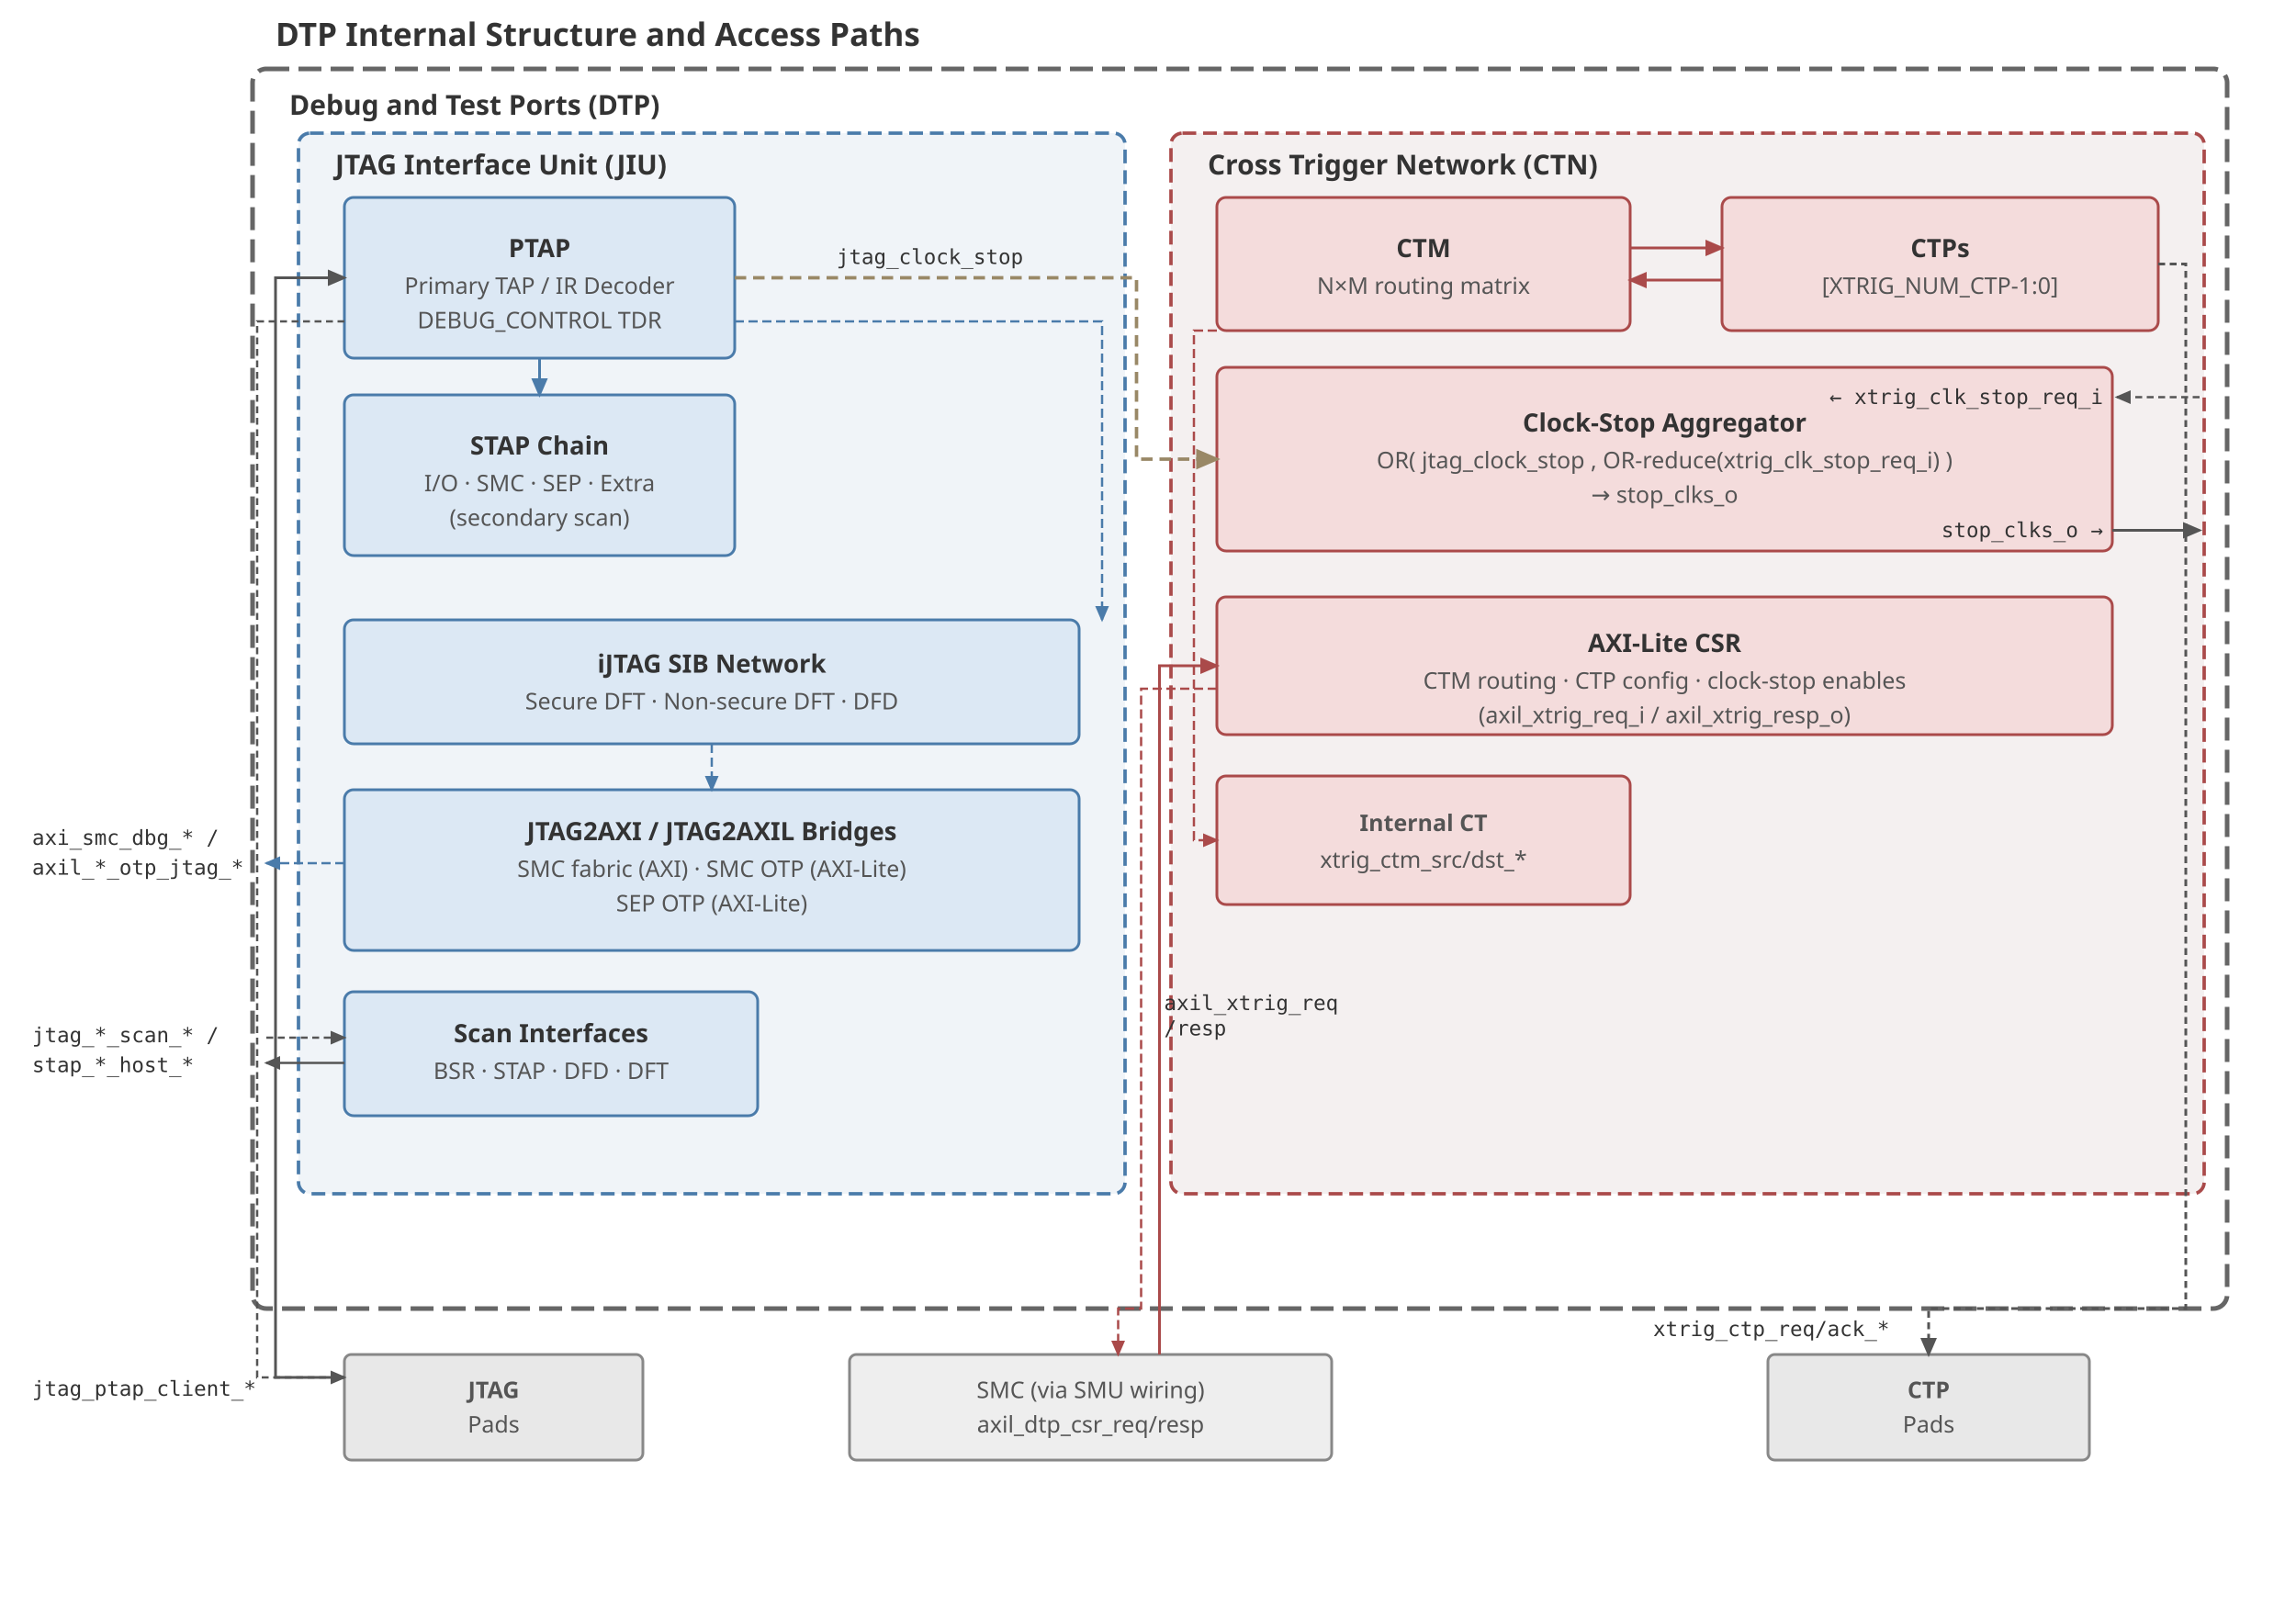
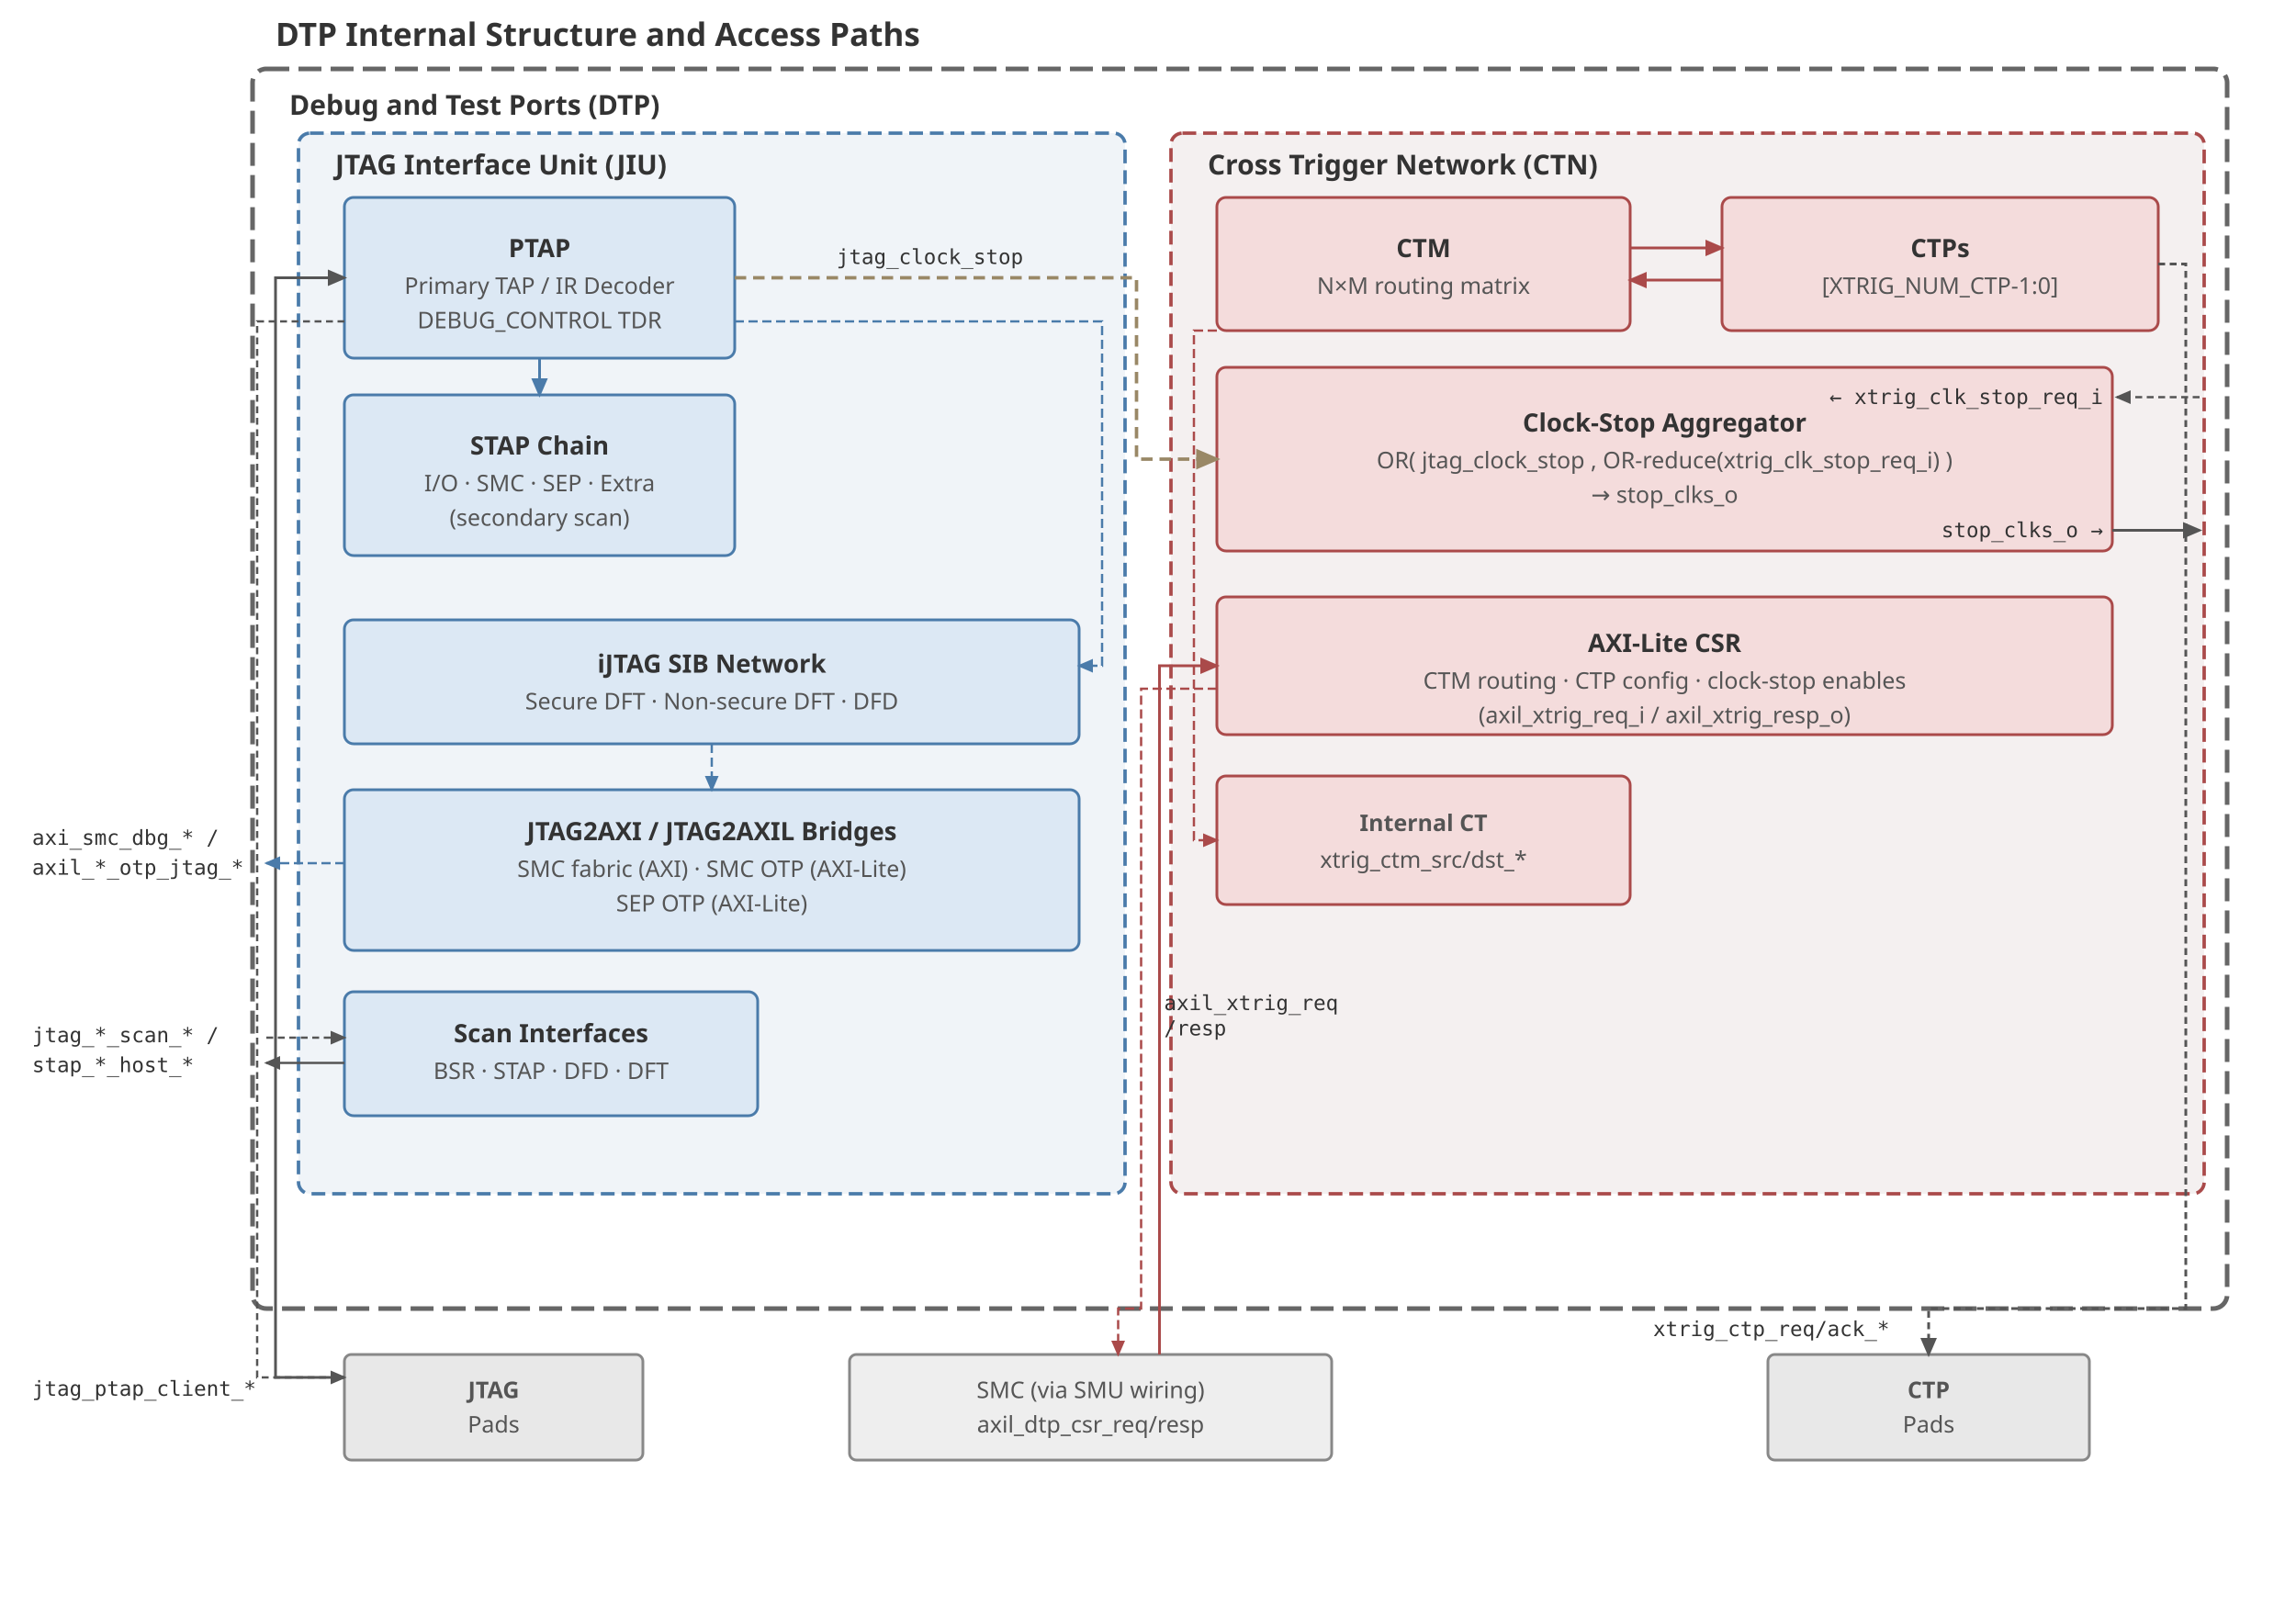
<svg xmlns="http://www.w3.org/2000/svg" version="1.1" width="1000" height="700" viewBox="0 0 1000 700">
  <defs>
    <style>
      text { font-family: sans-serif; fill: #333333; }
      .title  { font-size: 14px; font-weight: bold; }
      .blabel { font-size: 12px; font-weight: bold; }
      .label  { font-size: 11px; }
      .small  { font-size: 10px; fill: #555555; }
      .port   { font-size: 9px; font-family: monospace; fill: #333333; }
    </style>
    <marker id="arr-b" markerWidth="7" markerHeight="7" refX="6" refY="3" orient="auto">
      <path d="M0,0 L0,6 L7,3 z" fill="#4a7baa" />
    </marker>
    <marker id="arr-r" markerWidth="7" markerHeight="7" refX="6" refY="3" orient="auto">
      <path d="M0,0 L0,6 L7,3 z" fill="#aa4a4a" />
    </marker>
    <marker id="arr-g" markerWidth="7" markerHeight="7" refX="6" refY="3" orient="auto">
      <path d="M0,0 L0,6 L7,3 z" fill="#555555" />
    </marker>
    <marker id="arr-k" markerWidth="7" markerHeight="7" refX="6" refY="3" orient="auto">
      <path d="M0,0 L0,6 L7,3 z" fill="#998866" />
    </marker>
  </defs>
  <text x="120" y="20" class="title">DTP Internal Structure and Access Paths</text>
  <rect x="110" y="30" width="860" height="540" rx="6" fill="none" stroke="#666666" stroke-width="2" stroke-dasharray="10 4" />
  <text x="126" y="50" class="blabel" fill="#444444">Debug and Test Ports (DTP)</text>
  <rect x="130" y="58" width="360" height="462" rx="5" fill="#f0f4f8" stroke="#4a7baa" stroke-width="1.5" stroke-dasharray="6 3" />
  <text x="146" y="76" class="blabel" fill="#4a7baa">JTAG Interface Unit (JIU)</text>
  <rect x="150" y="86" width="170" height="70" rx="4" fill="#dce8f4" stroke="#4a7baa" stroke-width="1.2" />
  <text x="235" y="112" class="label" text-anchor="middle" font-weight="bold">PTAP</text>
  <text x="235" y="128" class="small" text-anchor="middle">Primary TAP / IR Decoder</text>
  <text x="235" y="143" class="small" text-anchor="middle">DEBUG_CONTROL TDR</text>
  <rect x="150" y="172" width="170" height="70" rx="4" fill="#dce8f4" stroke="#4a7baa" stroke-width="1.2" />
  <text x="235" y="198" class="label" text-anchor="middle" font-weight="bold">STAP Chain</text>
  <text x="235" y="214" class="small" text-anchor="middle">I/O · SMC · SEP · Extra</text>
  <text x="235" y="229" class="small" text-anchor="middle">(secondary scan)</text>
  <line x1="235" y1="156" x2="235" y2="172" stroke="#4a7baa" stroke-width="1.2" marker-end="url(#arr-b)" />
  <rect x="150" y="270" width="320" height="54" rx="4" fill="#dce8f4" stroke="#4a7baa" stroke-width="1.2" />
  <text x="310" y="293" class="label" text-anchor="middle" font-weight="bold">iJTAG SIB Network</text>
  <text x="310" y="309" class="small" text-anchor="middle">Secure DFT · Non-secure DFT · DFD</text>
-   <polyline points="320,140 480,140 480,270" fill="none" stroke="#4a7baa" stroke-width="1" stroke-dasharray="4 2" marker-end="url(#arr-b)" />
+   <polyline points="320,140 480,140 480,290 470,290" fill="none" stroke="#4a7baa" stroke-width="1" stroke-dasharray="4 2" marker-end="url(#arr-b)" />
  <rect x="150" y="344" width="320" height="70" rx="4" fill="#dce8f4" stroke="#4a7baa" stroke-width="1.2" />
  <text x="310" y="366" class="label" text-anchor="middle" font-weight="bold">JTAG2AXI / JTAG2AXIL Bridges</text>
  <text x="310" y="382" class="small" text-anchor="middle">SMC fabric (AXI) · SMC OTP (AXI-Lite)</text>
  <text x="310" y="397" class="small" text-anchor="middle">SEP OTP (AXI-Lite)</text>
  <line x1="310" y1="324" x2="310" y2="344" stroke="#4a7baa" stroke-width="1" stroke-dasharray="4 2" marker-end="url(#arr-b)" />
  <rect x="150" y="432" width="180" height="54" rx="4" fill="#dce8f4" stroke="#4a7baa" stroke-width="1.2" />
  <text x="240" y="454" class="label" text-anchor="middle" font-weight="bold">Scan Interfaces</text>
  <text x="240" y="470" class="small" text-anchor="middle">BSR · STAP · DFD · DFT</text>
  <rect x="510" y="58" width="450" height="462" rx="5" fill="#f4f0f0" stroke="#aa4a4a" stroke-width="1.5" stroke-dasharray="6 3" />
  <text x="526" y="76" class="blabel" fill="#aa4a4a">Cross Trigger Network (CTN)</text>
  <rect x="530" y="86" width="180" height="58" rx="4" fill="#f4dcdc" stroke="#aa4a4a" stroke-width="1.2" />
  <text x="620" y="112" class="label" text-anchor="middle" font-weight="bold">CTM</text>
  <text x="620" y="128" class="small" text-anchor="middle">N×M routing matrix</text>
  <rect x="750" y="86" width="190" height="58" rx="4" fill="#f4dcdc" stroke="#aa4a4a" stroke-width="1.2" />
  <text x="845" y="112" class="label" text-anchor="middle" font-weight="bold">CTPs</text>
  <text x="845" y="128" class="small" text-anchor="middle">[XTRIG_NUM_CTP-1:0]</text>
  <line x1="710" y1="108" x2="750" y2="108" stroke="#aa4a4a" stroke-width="1.2" marker-end="url(#arr-r)" />
  <line x1="750" y1="122" x2="710" y2="122" stroke="#aa4a4a" stroke-width="1.2" marker-end="url(#arr-r)" />
  <rect x="530" y="160" width="390" height="80" rx="4" fill="#f4dcdc" stroke="#aa4a4a" stroke-width="1.2" />
  <text x="725" y="188" class="label" text-anchor="middle" font-weight="bold">Clock-Stop Aggregator</text>
  <text x="725" y="204" class="small" text-anchor="middle">OR( jtag_clock_stop , OR-reduce(xtrig_clk_stop_req_i) )</text>
  <text x="725" y="219" class="small" text-anchor="middle">→ stop_clks_o</text>
  <text x="916" y="176" class="port" text-anchor="end" fill="#888888">← xtrig_clk_stop_req_i</text>
  <text x="916" y="234" class="port" text-anchor="end" fill="#888888">stop_clks_o →</text>
  <polyline points="320,121 495,121 495,200 530,200" fill="none" stroke="#998866" stroke-width="1.5" stroke-dasharray="5 3" marker-end="url(#arr-k)" />
  <text x="405" y="115" class="port" fill="#998866" text-anchor="middle">jtag_clock_stop</text>
  <rect x="530" y="260" width="390" height="60" rx="4" fill="#f4dcdc" stroke="#aa4a4a" stroke-width="1.2" />
  <text x="725" y="284" class="label" text-anchor="middle" font-weight="bold">AXI-Lite CSR</text>
  <text x="725" y="300" class="small" text-anchor="middle">CTM routing · CTP config · clock-stop enables</text>
  <text x="725" y="315" class="small" text-anchor="middle">(axil_xtrig_req_i / axil_xtrig_resp_o)</text>
  <rect x="530" y="338" width="180" height="56" rx="4" fill="#f4dcdc" stroke="#aa4a4a" stroke-width="1.2" />
  <text x="620" y="362" class="small" text-anchor="middle" font-weight="bold">Internal CT</text>
  <text x="620" y="378" class="small" text-anchor="middle">xtrig_ctm_src/dst_*</text>
  <polyline points="530,144 520,144 520,366 530,366" fill="none" stroke="#aa4a4a" stroke-width="1" stroke-dasharray="4 2" marker-end="url(#arr-r)" />
  <line x1="958" y1="173" x2="922" y2="173" stroke="#555555" stroke-width="1" stroke-dasharray="3 2" marker-end="url(#arr-g)" />
  <line x1="920" y1="231" x2="958" y2="231" stroke="#555555" stroke-width="1.2" marker-end="url(#arr-g)" />
  <rect x="150" y="590" width="130" height="46" rx="3" fill="#e8e8e8" stroke="#888888" stroke-width="1.2" />
  <text x="215" y="609" class="small" text-anchor="middle" font-weight="bold">JTAG</text>
  <text x="215" y="624" class="small" text-anchor="middle">Pads</text>
  <text x="14" y="608" class="port">jtag_ptap_client_*</text>
  <polyline points="150,600 120,600 120,570 120,121 150,121" fill="none" stroke="#555555" stroke-width="1.2" marker-end="url(#arr-g)" />
  <polyline points="150,140 112,140 112,570 112,600 150,600" fill="none" stroke="#555555" stroke-width="1" stroke-dasharray="3 2" marker-end="url(#arr-g)" />
  <rect x="370" y="590" width="210" height="46" rx="3" fill="#eeeeee" stroke="#888888" stroke-width="1.2" />
  <text x="475" y="609" class="small" text-anchor="middle">SMC (via SMU wiring)</text>
  <text x="475" y="624" class="small" text-anchor="middle">axil_dtp_csr_req/resp</text>
  <polyline points="505,590 505,570 505,290 530,290" fill="none" stroke="#aa4a4a" stroke-width="1.2" marker-end="url(#arr-r)" />
  <polyline points="530,300 497,300 497,570 487,570 487,590" fill="none" stroke="#aa4a4a" stroke-width="1" stroke-dasharray="4 2" marker-end="url(#arr-r)" />
  <text x="507" y="440" class="port" fill="#aa4a4a">axil_xtrig_req</text>
  <text x="507" y="451" class="port" fill="#aa4a4a">/resp</text>
  <rect x="770" y="590" width="140" height="46" rx="3" fill="#e8e8e8" stroke="#888888" stroke-width="1.2" />
  <text x="840" y="609" class="small" text-anchor="middle" font-weight="bold">CTP</text>
  <text x="840" y="624" class="small" text-anchor="middle">Pads</text>
  <polyline points="940,115 952,115 952,570 840,570 840,590" fill="none" stroke="#555555" stroke-width="1.2" stroke-dasharray="3 2" marker-end="url(#arr-g)" />
  <text x="720" y="582" class="port">xtrig_ctp_req/ack_*</text>
  <text x="14" y="454" class="port">jtag_*_scan_* /</text>
  <text x="14" y="467" class="port">stap_*_host_*</text>
  <line x1="150" y1="463" x2="116" y2="463" stroke="#555555" stroke-width="1" marker-end="url(#arr-g)" />
  <line x1="116" y1="452" x2="150" y2="452" stroke="#555555" stroke-width="1" stroke-dasharray="3 2" marker-end="url(#arr-g)" />
  <text x="14" y="368" class="port">axi_smc_dbg_* /</text>
  <text x="14" y="381" class="port">axil_*_otp_jtag_*</text>
  <line x1="150" y1="376" x2="116" y2="376" stroke="#4a7baa" stroke-width="1" stroke-dasharray="4 2" marker-end="url(#arr-b)" />
</svg>
